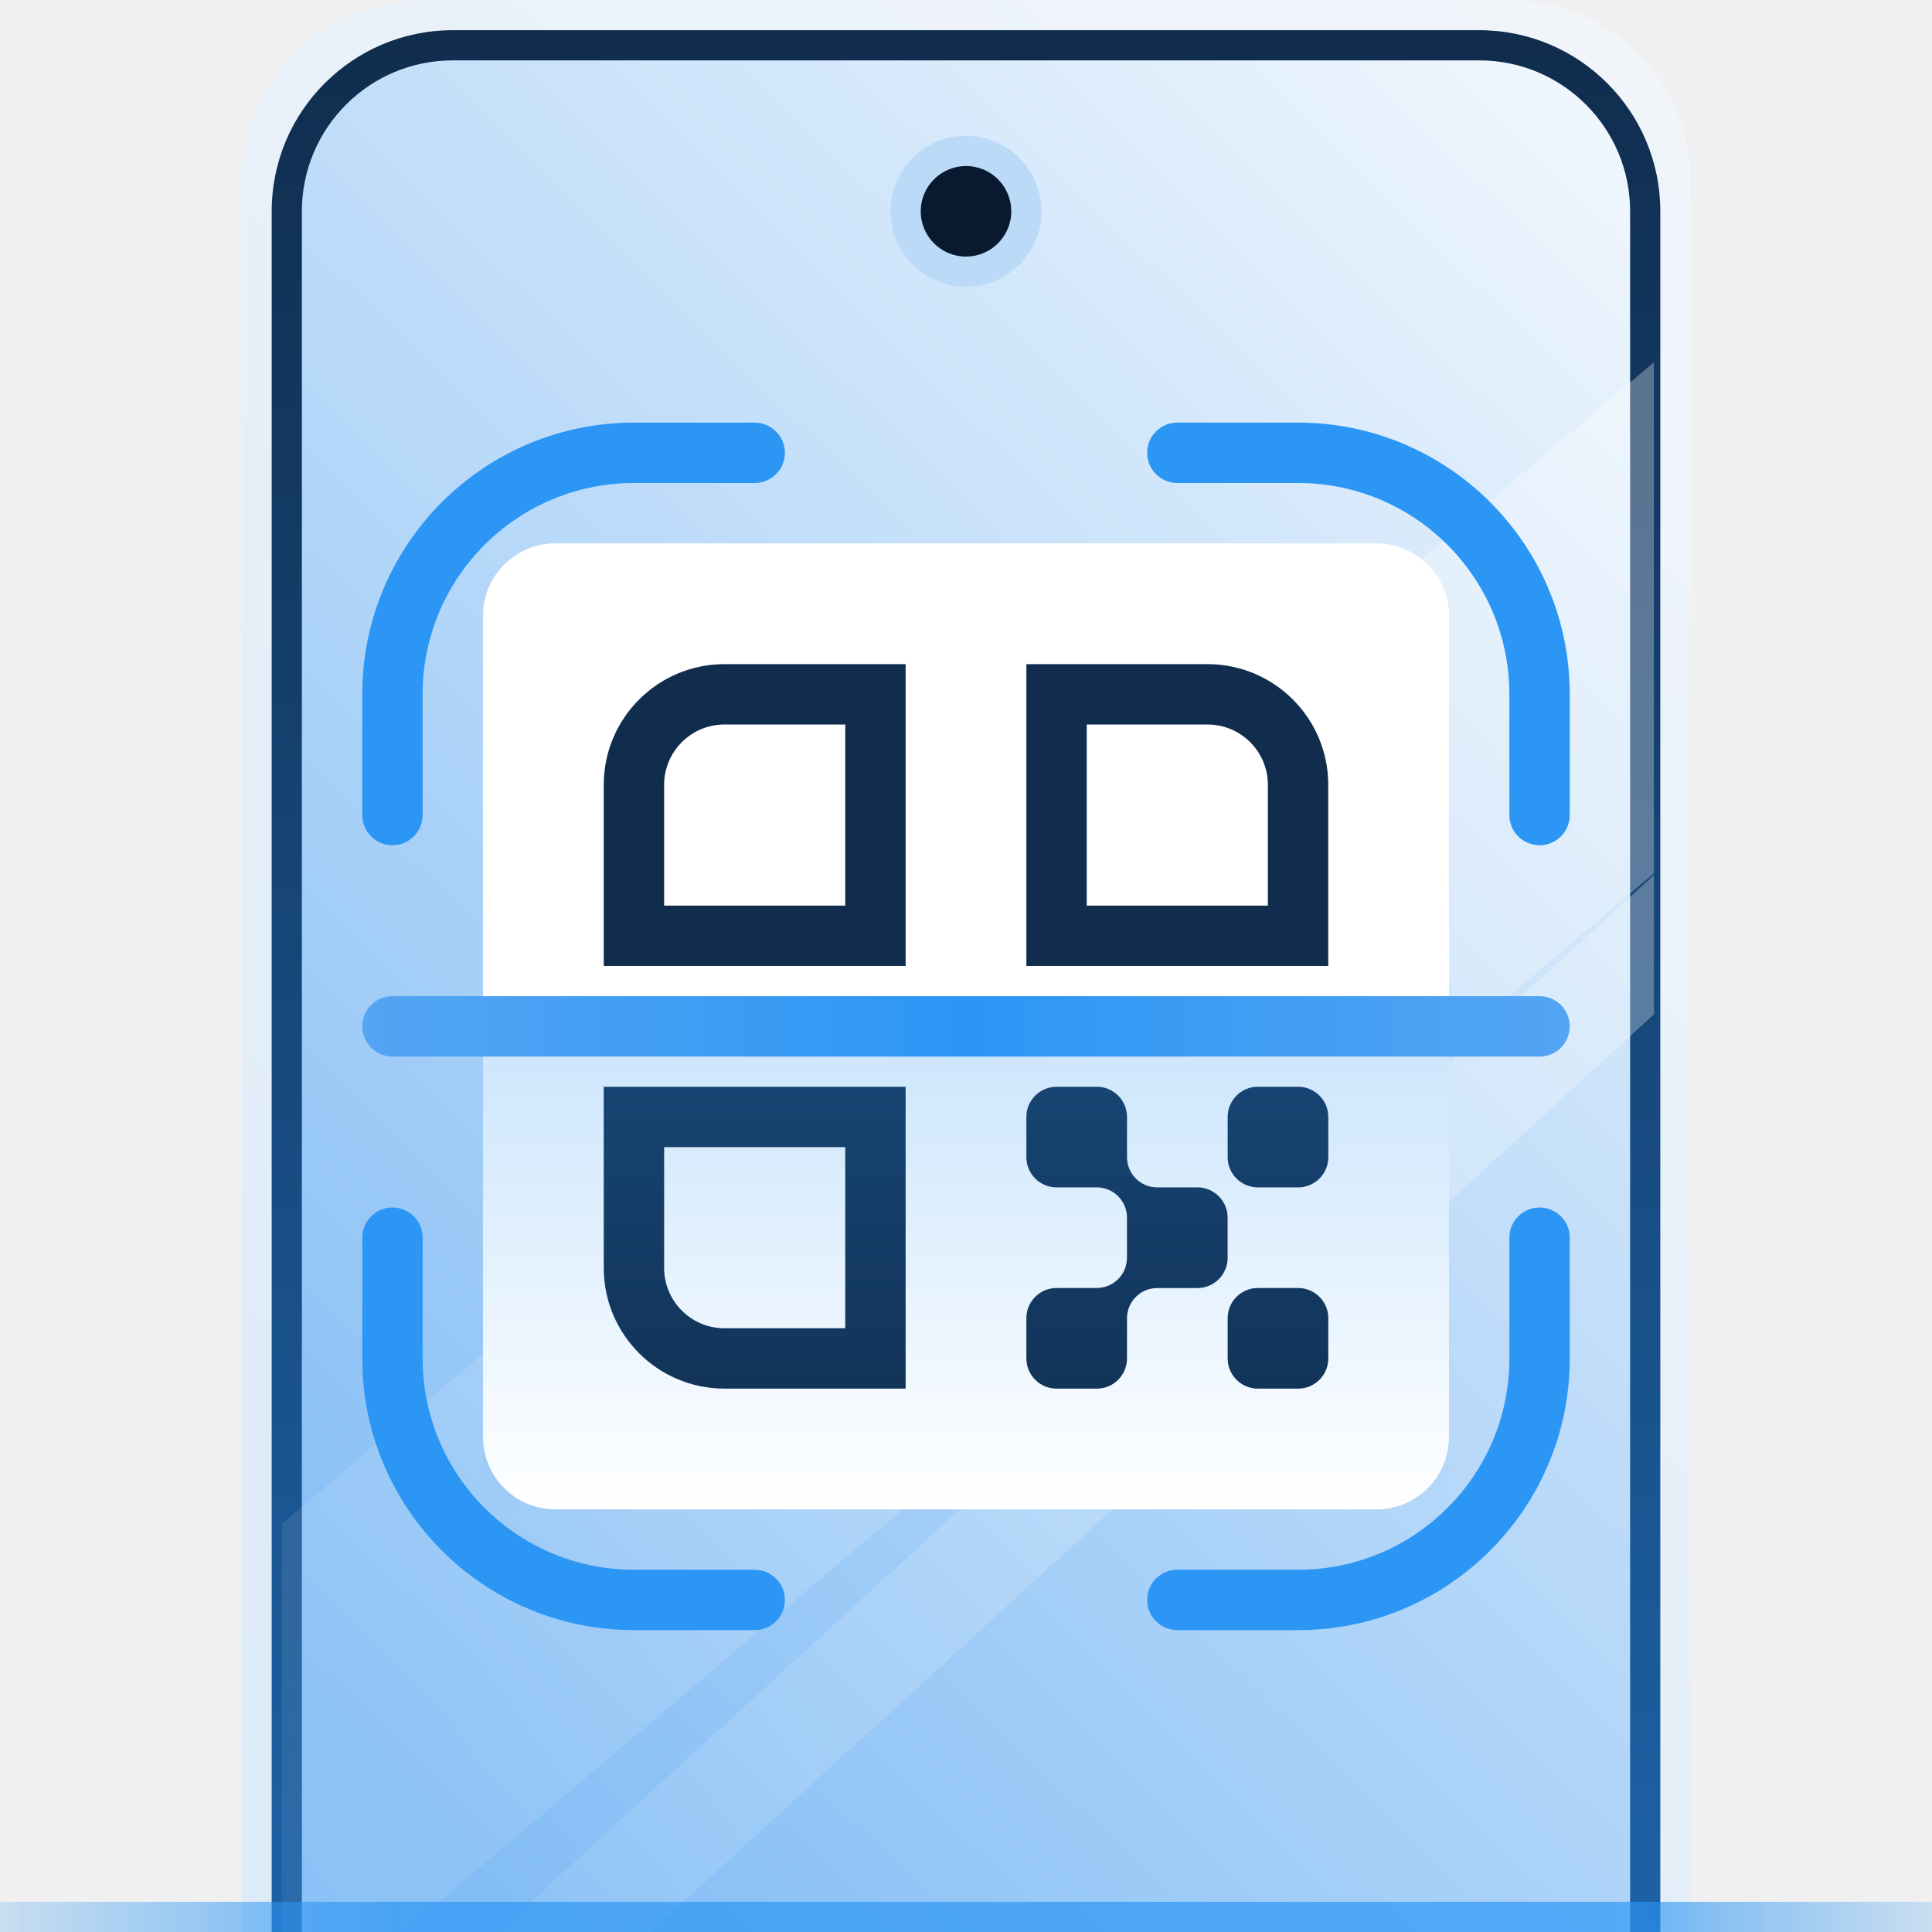
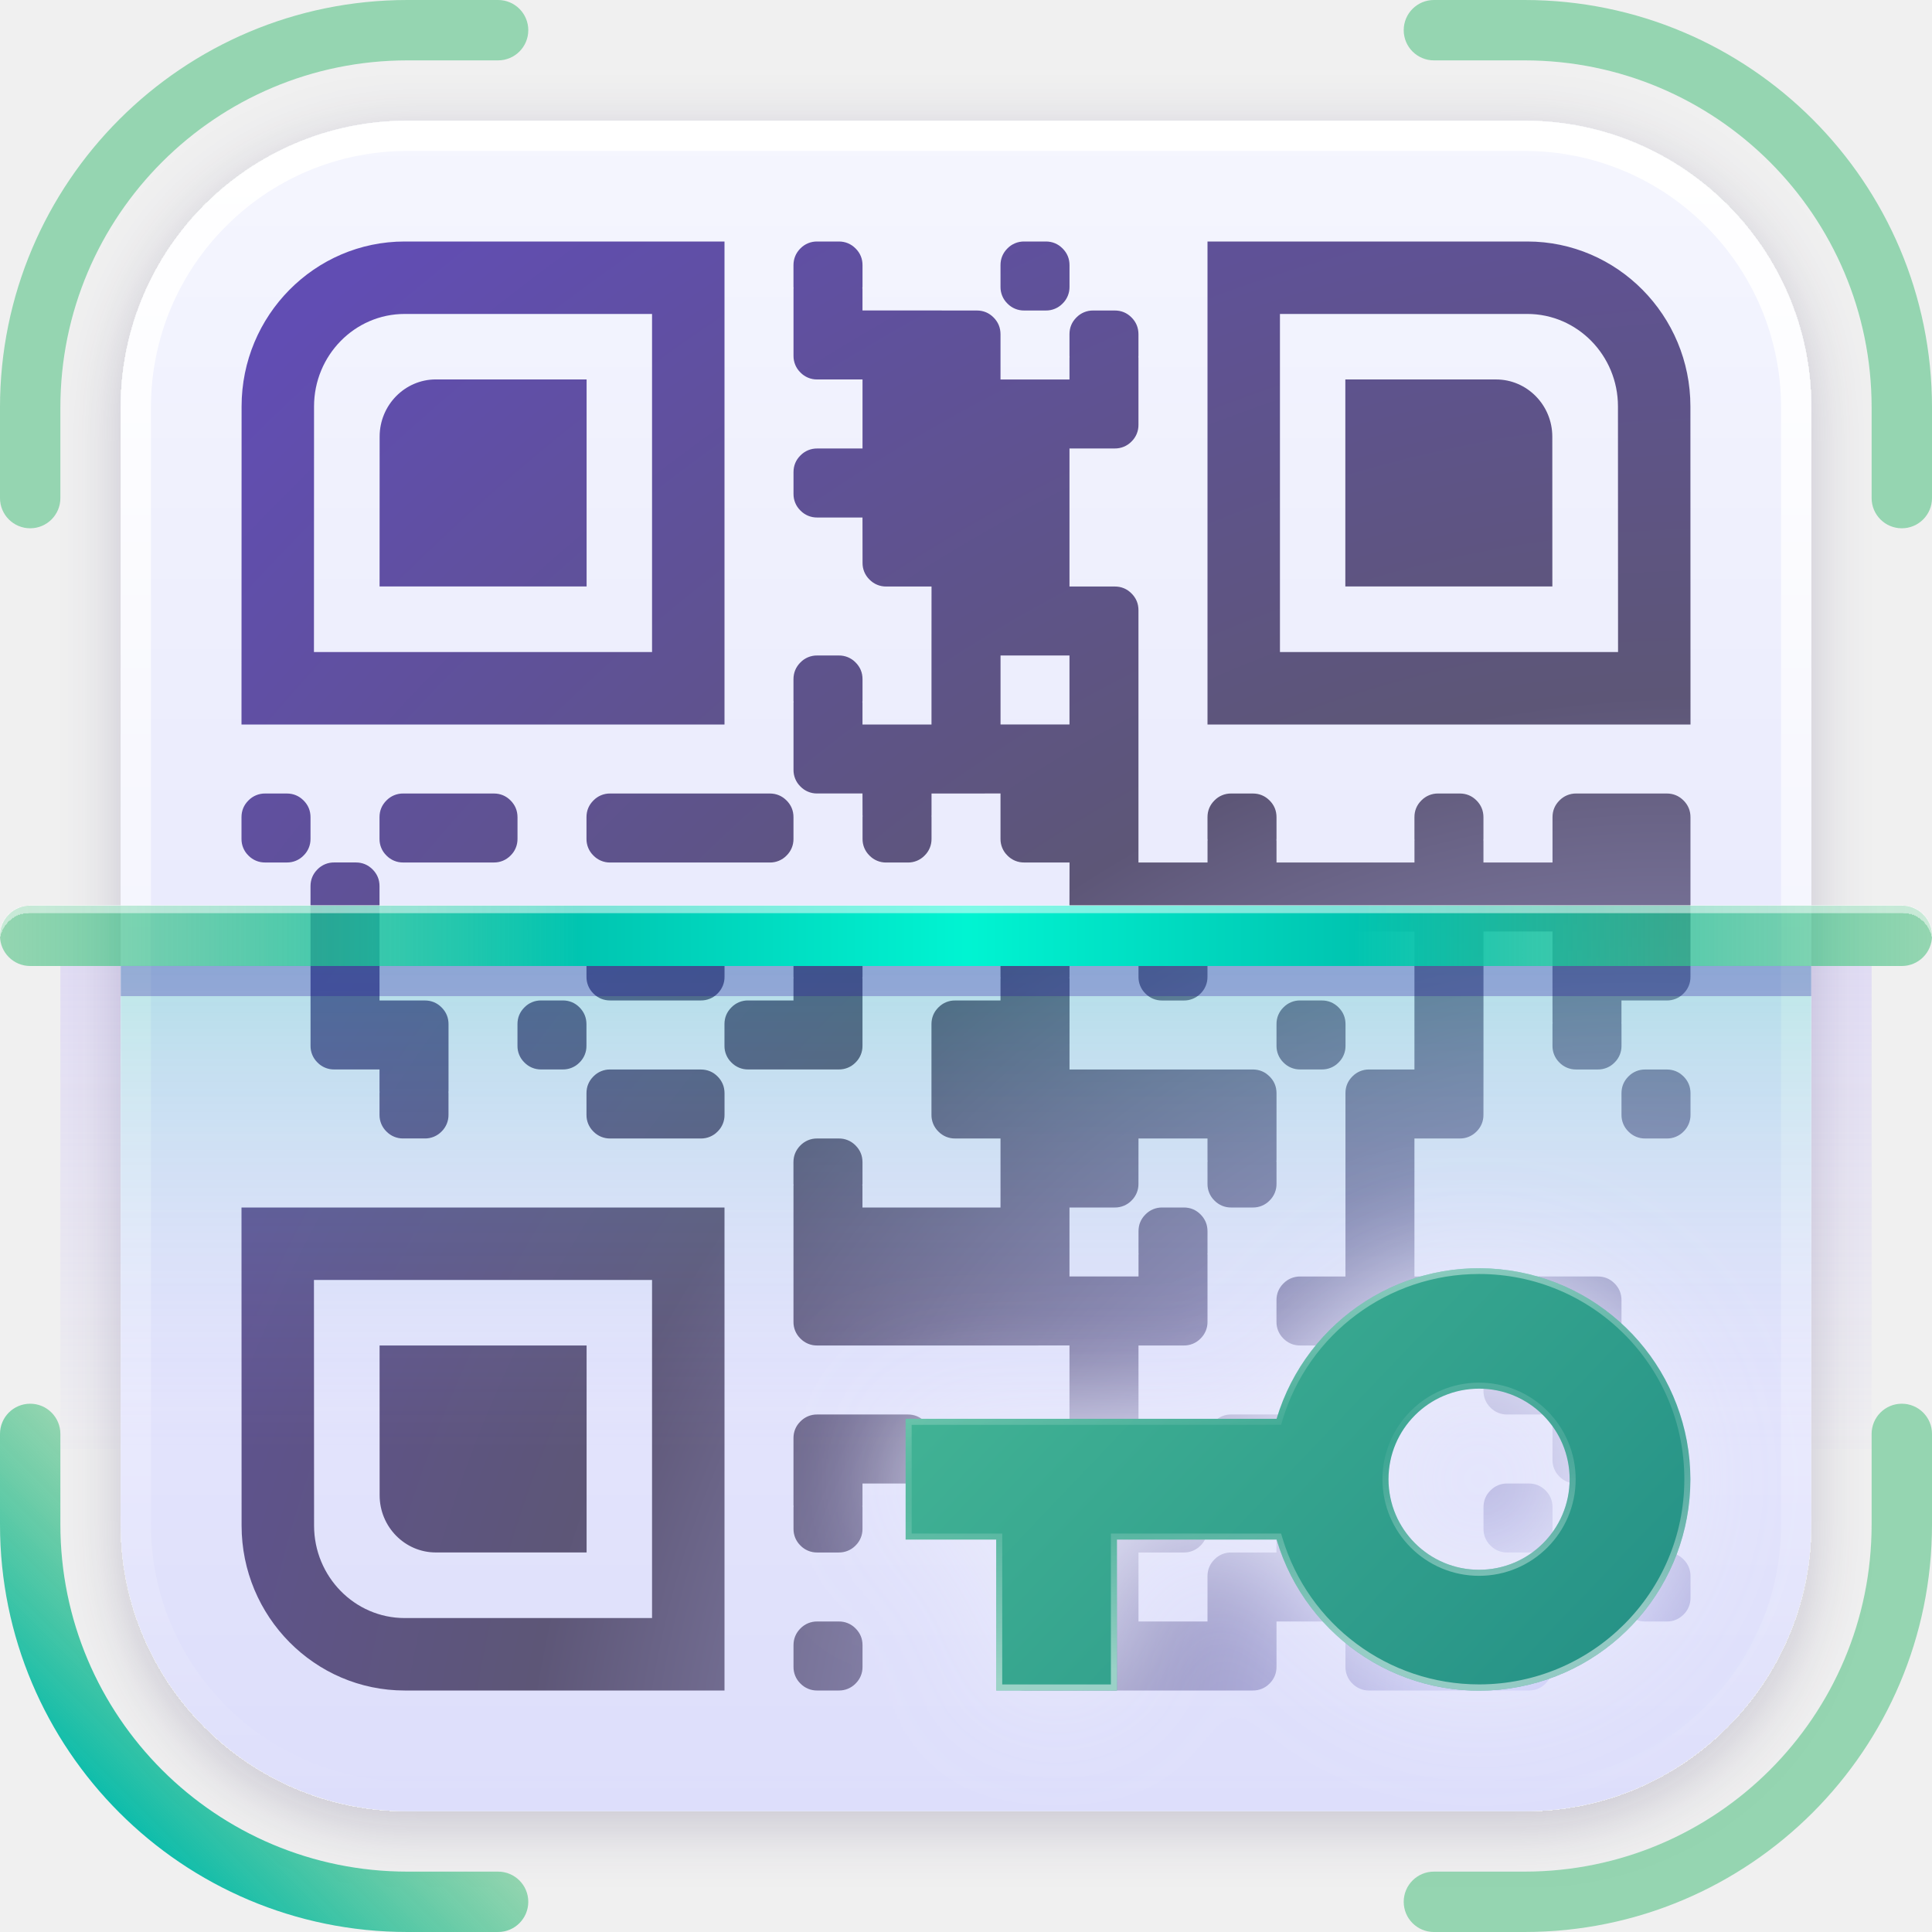
- <svg xmlns="http://www.w3.org/2000/svg" width="80" height="80" viewBox="0 0 80 80" fill="none">
-   <g clip-path="url(#clip0_10326_142439)">
-     <path opacity="0.75" d="M10 7.5C10 3.358 13.358 0 17.5 0H62.5C66.642 0 70 3.358 70 7.5V80H10V7.5Z" fill="url(#paint0_linear_10326_142439)" />
-     <path d="M11.25 8.75C11.25 4.608 14.608 1.25 18.75 1.25H61.25C65.392 1.25 68.75 4.608 68.75 8.75V80H11.25V8.75Z" fill="url(#paint1_linear_10326_142439)" />
-     <path d="M12.5 8.75C12.5 5.298 15.298 2.5 18.75 2.5H61.25C64.702 2.5 67.5 5.298 67.5 8.75V80H12.5V8.75Z" fill="url(#paint2_linear_10326_142439)" />
-     <path d="M68.486 42.002L11.669 93.95V88.178L68.486 36.23V42.002ZM68.486 36.164L11.669 84.264V63.1L68.486 15V36.164Z" fill="url(#paint3_linear_10326_142439)" />
-     <path d="M41.875 8.75C41.875 7.714 41.035 6.875 40 6.875C38.965 6.875 38.125 7.714 38.125 8.75C38.125 9.786 38.965 10.625 40 10.625C41.035 10.625 41.875 9.786 41.875 8.75ZM43.125 8.75C43.125 10.476 41.726 11.875 40 11.875C38.274 11.875 36.875 10.476 36.875 8.75C36.875 7.024 38.274 5.625 40 5.625C41.726 5.625 43.125 7.024 43.125 8.75Z" fill="#BBDAF7" />
-     <path d="M41.875 8.75C41.875 9.786 41.035 10.625 40 10.625C38.965 10.625 38.125 9.786 38.125 8.75C38.125 7.714 38.965 6.875 40 6.875C41.035 6.875 41.875 7.714 41.875 8.75Z" fill="#091A30" />
-     <rect x="20" y="22.5" width="40" height="40" rx="3" fill="white" />
-     <path d="M50 27.5C52.761 27.5 55 29.739 55 32.5V40H42.5V27.5H50ZM45 30V37.5H52.5V32.5C52.5 31.119 51.381 30 50 30H45Z" fill="#102D4E" />
-     <path d="M37.5 40H25V32.5C25 29.739 27.239 27.5 30 27.5H37.5V40ZM30 30C28.619 30 27.5 31.119 27.5 32.5V37.5H35V30H30Z" fill="#102D4E" />
-     <path d="M37.5 57.5H30C27.239 57.5 25 55.261 25 52.5V45H37.5V57.5ZM27.5 47.5V52.5C27.5 53.881 28.619 55 30 55H35V47.5H27.5Z" fill="#102D4E" />
-     <path d="M46.667 47.917C46.667 48.608 47.227 49.167 47.917 49.167H49.583C50.273 49.167 50.833 49.727 50.833 50.417V52.085C50.833 52.775 50.273 53.335 49.583 53.335H47.917C47.227 53.335 46.667 53.895 46.667 54.585V56.25C46.667 56.94 46.108 57.5 45.417 57.5H43.75C43.06 57.5 42.5 56.94 42.5 56.25V54.583C42.5 53.892 43.06 53.333 43.75 53.333H45.415C46.105 53.333 46.665 52.773 46.665 52.083V50.417C46.665 49.727 46.105 49.167 45.415 49.167H43.75C43.06 49.167 42.5 48.608 42.5 47.917V46.25C42.5 45.56 43.06 45 43.75 45H45.417C46.108 45 46.667 45.56 46.667 46.25V47.917Z" fill="#102D4E" />
-     <path d="M55.002 56.25C55.002 56.94 54.443 57.5 53.752 57.5H52.085C51.395 57.5 50.835 56.94 50.835 56.25V54.583C50.835 53.892 51.395 53.333 52.085 53.333H53.752C54.443 53.333 55.002 53.892 55.002 54.583V56.25Z" fill="#102D4E" />
-     <path d="M55.002 47.917C55.002 48.608 54.443 49.167 53.752 49.167H52.085C51.395 49.167 50.835 48.608 50.835 47.917V46.25C50.835 45.56 51.395 45 52.085 45H53.752C54.443 45 55.002 45.56 55.002 46.25V47.917Z" fill="#102D4E" />
-     <rect opacity="0.5" x="20" y="42.5" width="40" height="20" fill="url(#paint4_linear_10326_142439)" />
-     <path d="M15 42.5C15 41.81 15.56 41.25 16.25 41.25H63.75C64.44 41.25 65 41.81 65 42.5C65 43.19 64.44 43.75 63.75 43.75H16.25C15.56 43.75 15 43.19 15 42.5Z" fill="url(#paint5_linear_10326_142439)" />
-     <path d="M15 56.25V51.25C15 50.56 15.56 50 16.25 50C16.94 50 17.5 50.56 17.5 51.25V56.25C17.5 61.082 21.418 65 26.25 65H31.25C31.94 65 32.5 65.56 32.5 66.25C32.5 66.94 31.94 67.5 31.25 67.5H26.25C20.037 67.5 15 62.463 15 56.25ZM62.5 56.25V51.25C62.5 50.56 63.06 50 63.75 50C64.44 50 65 50.56 65 51.25V56.25C65 62.463 59.963 67.5 53.75 67.5H48.75C48.06 67.5 47.5 66.94 47.5 66.25C47.5 65.56 48.06 65 48.75 65H53.75C58.582 65 62.5 61.082 62.5 56.25ZM15 33.75V28.75C15 22.537 20.037 17.5 26.25 17.5H31.25C31.94 17.5 32.5 18.06 32.5 18.75C32.5 19.44 31.94 20 31.25 20H26.25C21.418 20 17.5 23.918 17.5 28.75V33.75C17.5 34.44 16.94 35 16.25 35C15.56 35 15 34.44 15 33.75ZM62.5 33.75V28.75C62.5 23.918 58.582 20 53.75 20H48.75C48.06 20 47.5 19.44 47.5 18.75C47.5 18.06 48.06 17.5 48.75 17.5H53.75C59.963 17.5 65 22.537 65 28.75V33.75C65 34.44 64.44 35 63.75 35C63.06 35 62.5 34.44 62.5 33.75Z" fill="#2C96F5" />
-     <rect y="78.75" width="80" height="1.25" fill="url(#paint6_linear_10326_142439)" />
+ <svg xmlns="http://www.w3.org/2000/svg" width="64" height="64" fill="none" viewBox="0 0 64 64">
+   <g clip-path="url(#a)">
+     <path fill="url(#b)" d="M2 32h2v16H2z" />
+     <path fill="url(#c)" d="M60 32h2v16h-2z" />
+     <g filter="url(#d)">
+       <path fill="url(#e)" d="M4 13.5A9.5 9.5 0 0 1 13.5 4h37a9.5 9.5 0 0 1 9.5 9.5v37a9.5 9.5 0 0 1-9.5 9.5h-37A9.5 9.5 0 0 1 4 50.5z" />
+       <path stroke="url(#f)" d="M13.5 4.5h37a9 9 0 0 1 9 9v37a9 9 0 0 1-9 9h-37a9 9 0 0 1-9-9v-37a9 9 0 0 1 9-9Z" />
+     </g>
+     <path fill="url(#g)" d="M24 56H13.405c-2.979 0-5.402-2.452-5.402-5.463L8 40h16zm3.785-2.286a.76.76 0 0 1 .557.23q.23.23.23.556v.714a.76.76 0 0 1-.23.556.76.76 0 0 1-.557.23h-.714a.76.76 0 0 1-.555-.23.76.76 0 0 1-.23-.556V54.5q0-.325.23-.556a.76.76 0 0 1 .555-.23zm6.859-22.858q.325.001.555.23.23.231.23.557v.713q0 .018-.004.054h.005v.733l-.001 2.285H41.5q.325 0 .556.231.23.23.23.556v2.231h-.005l.005.054v.714a.76.76 0 0 1-.23.556.76.76 0 0 1-.556.23h-.714a.76.76 0 0 1-.556-.23.76.76 0 0 1-.23-.556V38.5q0-.018.005-.054H40L40 37.714h-2.286l-.001 1.5a.76.76 0 0 1-.23.556.76.76 0 0 1-.555.23h-1.5v2.285h2.287v-.731h.004l-.004-.054v-.715q0-.326.23-.555A.76.76 0 0 1 38.5 40h.715q.326 0 .555.23t.23.555v.715q.001.018-.004.054H40v2.231a.76.76 0 0 1-.23.556.76.76 0 0 1-.555.23h-1.501v4.572h1.5q.327 0 .556.23t.23.556v.714a.76.76 0 0 1-.23.555.76.76 0 0 1-.555.23h-1.501v2.286H40v-1.5q0-.325.23-.556a.76.76 0 0 1 .556-.23h1.498l.002-2.285h-1.5a.76.76 0 0 1-.556-.23.76.76 0 0 1-.23-.556v-.714q0-.327.23-.556a.76.76 0 0 1 .556-.23h2.998q.326 0 .557.23.23.23.23.556v3.786h1.5q.325 0 .555.23.23.229.23.555v1.5h3.786a.76.76 0 0 1 .556.23q.23.23.23.556v.714a.76.76 0 0 1-.23.556.76.76 0 0 1-.556.23h-5.287a.76.76 0 0 1-.555-.23.76.76 0 0 1-.23-.556v-1.5h-2.284v1.5a.76.76 0 0 1-.23.556.76.76 0 0 1-.556.23H33.93a.76.76 0 0 1-.557-.23.76.76 0 0 1-.23-.555v-5.286q0-.327.23-.557a.76.76 0 0 1 .557-.23h1.498V44.57l-2.284.001H27.07a.76.76 0 0 1-.555-.23.76.76 0 0 1-.23-.556v-4.517h.004l-.005-.054V38.5q.001-.325.23-.556a.76.76 0 0 1 .556-.23h.714a.76.76 0 0 1 .557.23q.23.23.23.556v.714q0 .018-.006.054h.005V40h4.573v-2.286h-1.5a.76.76 0 0 1-.557-.23.76.76 0 0 1-.23-.555v-3q0-.327.23-.557a.76.76 0 0 1 .557-.23h1.5v-.732h.004l-.004-.054v-.713q0-.327.229-.556a.76.76 0 0 1 .557-.23zm20.57 20.572q.325 0 .556.23.23.23.23.556v.714a.76.76 0 0 1-.23.556.76.76 0 0 1-.556.23H54.5a.76.76 0 0 1-.556-.23.76.76 0 0 1-.23-.556v-.714q0-.325.23-.556a.76.76 0 0 1 .556-.23zm-44.81-.892c0 1.69 1.346 3.064 3.001 3.064H21.6V42.4H10.4zm19.67-3.679q.325 0 .555.23t.23.556v.714a.76.76 0 0 1-.23.556.76.76 0 0 1-.556.23h-1.502v.732h-.005l.005.054v.714a.76.76 0 0 1-.23.555.76.76 0 0 1-.556.23h-.714a.76.76 0 0 1-.555-.23.76.76 0 0 1-.23-.555v-.714q0-.018.004-.054h-.005v-2.232q0-.327.23-.556a.76.76 0 0 1 .556-.23zm20.569 2.286q.326 0 .556.23t.23.556v.714a.76.76 0 0 1-.23.555.76.76 0 0 1-.556.23h-.714a.76.76 0 0 1-.556-.23.76.76 0 0 1-.23-.555v-.714q0-.327.23-.556a.76.76 0 0 1 .556-.23zm-31.211 2.284h-4.996c-1.025 0-1.86-.85-1.86-1.894l-.002-4.962h6.858zM27.785 8q.326 0 .557.23.23.23.23.555V9.5q0 .018-.006.054h.005v.731h2.287l1.5.001q.326 0 .555.23t.23.555v1.5h2.285v-.732h.004l-.004-.054v-.714q0-.325.23-.555a.76.76 0 0 1 .555-.23h.715q.326 0 .555.23t.23.555v.714q0 .018-.004.054h.004v2.231a.76.76 0 0 1-.23.556.76.76 0 0 1-.555.23h-1.5v4.573h1.5q.326 0 .555.23.23.229.23.555v8.357h2.288v-.732h.005L40 27.785v-.714q0-.325.23-.555a.76.76 0 0 1 .556-.23h.714q.325 0 .556.23.23.23.23.555v.714q0 .018-.005.054h.005v.732h4.57v-.732h.003l-.004-.054v-.714q0-.325.23-.555a.76.76 0 0 1 .556-.23h.714q.327 0 .556.23t.23.555v.714q0 .018-.004.054h.004v.732h2.288v-1.5q0-.325.23-.555a.76.76 0 0 1 .555-.23h2.999q.325 0 .556.23.23.23.23.555v5.285a.76.76 0 0 1-.23.556.76.76 0 0 1-.556.23h-1.5v.732h-.003l.004.054v.714a.76.76 0 0 1-.23.556.76.76 0 0 1-.555.23h-.715a.76.76 0 0 1-.556-.23.76.76 0 0 1-.23-.556v-.714q0-.018.005-.054h-.004l-.001-.731v-2.286h-2.286v4.57l-.001 1.502a.76.76 0 0 1-.23.555.76.76 0 0 1-.556.23h-1.5v4.571h6.074q.325 0 .555.23t.23.555v4.52h-.004q.004.034.004.053v.714a.76.76 0 0 1-.23.556.76.76 0 0 1-.555.23h-.715a.76.76 0 0 1-.556-.23.76.76 0 0 1-.23-.556v-.714q0-.018.005-.053h-.004l-.001-.733h-1.5a.76.76 0 0 1-.556-.23.76.76 0 0 1-.23-.556v-1.5h-2.287v.733h-.004l.004.053v.714a.76.76 0 0 1-.229.556.76.76 0 0 1-.556.23h-.715a.76.76 0 0 1-.555-.23.76.76 0 0 1-.23-.556v-.714q0-.018.004-.053h-.004v-.733h-1.5a.76.76 0 0 1-.555-.23.76.76 0 0 1-.23-.556v-.714q0-.325.23-.555a.76.76 0 0 1 .555-.23h1.5v-6.072q0-.326.23-.556a.76.76 0 0 1 .555-.23h1.5v-4.57h-2.285l-2.285-.002-2.286.001v.732h-.004l.004.054v.714a.76.76 0 0 1-.23.556.76.76 0 0 1-.555.23H38.5a.76.76 0 0 1-.556-.23.76.76 0 0 1-.23-.556v-.714q0-.018.005-.054h-.004l-.002-.733h-1.5a.76.76 0 0 1-.556-.229.76.76 0 0 1-.23-.556l.003-1.5h-1.5a.76.76 0 0 1-.557-.23.76.76 0 0 1-.23-.556v-1.5l-2.285.001v.732h-.003l.003.053v.714a.76.76 0 0 1-.23.557.76.76 0 0 1-.555.23h-.715a.76.76 0 0 1-.555-.23.76.76 0 0 1-.23-.557v-.714q0-.018.004-.053h-.004l-.002-.733h-1.5a.76.76 0 0 1-.555-.23.76.76 0 0 1-.23-.555v-2.232h.004l-.005-.054V22.5q.001-.325.23-.556a.76.76 0 0 1 .556-.23h.714a.76.76 0 0 1 .557.23q.23.23.23.556v.714q0 .018-.006.054h.005V24h2.286v-2.286l.001-2.285h-1.5a.76.76 0 0 1-.555-.23.76.76 0 0 1-.23-.556l-.002-1.5h-1.5a.76.76 0 0 1-.555-.23.76.76 0 0 1-.23-.556v-.714q0-.327.23-.556a.76.76 0 0 1 .555-.23h1.501V12.57h-1.5a.76.76 0 0 1-.556-.23.76.76 0 0 1-.23-.555V9.554h.004l-.005-.054v-.715q.001-.325.23-.556A.76.76 0 0 1 27.072 8zm-4.57 27.429q.327 0 .556.23t.23.556v.714a.76.76 0 0 1-.23.555.76.76 0 0 1-.555.23h-3.002a.76.76 0 0 1-.556-.23.76.76 0 0 1-.23-.555v-.715q0-.326.23-.556a.76.76 0 0 1 .556-.23zm31.999 0q.325 0 .556.23.23.23.23.556v.714a.76.76 0 0 1-.23.555.76.76 0 0 1-.556.23H54.5a.76.76 0 0 1-.556-.23.76.76 0 0 1-.23-.555v-.714q0-.326.23-.556a.76.76 0 0 1 .556-.23zM11.786 28.57q.326 0 .556.23t.23.555v.715q0 .018-.005.054h.005v3.018h1.5q.326 0 .556.23t.23.556v2.231h-.005l.004.054v.715a.76.76 0 0 1-.23.555.76.76 0 0 1-.555.23h-.715a.76.76 0 0 1-.555-.23.76.76 0 0 1-.23-.555v-.715q0-.018.004-.054h-.004v-.732h-1.5a.76.76 0 0 1-.555-.23.76.76 0 0 1-.23-.556v-4.517h.004l-.005-.054v-.715q.001-.325.23-.555a.76.76 0 0 1 .556-.23zm16 2.286q.325 0 .556.23.23.23.23.556v.714q0 .018-.006.054h.005v2.232a.76.76 0 0 1-.23.555.76.76 0 0 1-.556.23h-3a.76.76 0 0 1-.555-.23.76.76 0 0 1-.231-.556v-.714q0-.326.23-.556a.76.76 0 0 1 .556-.23h1.5v-.73h.005l-.005-.055v-.714q0-.327.23-.556a.76.76 0 0 1 .556-.23zm16 2.286q.325 0 .556.23.23.23.23.556v.714a.76.76 0 0 1-.23.555.76.76 0 0 1-.557.23h-.714a.76.76 0 0 1-.555-.23.76.76 0 0 1-.23-.555v-.714a.76.76 0 0 1 .23-.557.76.76 0 0 1 .555-.23zm-25.144-.001q.326 0 .555.23t.23.556v.714a.76.76 0 0 1-.23.556.76.76 0 0 1-.555.23h-.714a.76.76 0 0 1-.556-.23.76.76 0 0 1-.23-.556v-.714q0-.326.23-.556a.76.76 0 0 1 .556-.23zm4.574-2.286a.76.76 0 0 1 .555.23q.23.231.23.557v.713a.76.76 0 0 1-.23.556.76.76 0 0 1-.555.23h-3.002a.76.76 0 0 1-.556-.229.76.76 0 0 1-.23-.556v-.714q0-.327.23-.556a.76.76 0 0 1 .556-.23h3.002M9.5 26.286q.325 0 .556.23.23.23.23.555v.714a.76.76 0 0 1-.23.556.76.76 0 0 1-.556.23h-.714a.76.76 0 0 1-.557-.23.76.76 0 0 1-.229-.556v-.714q0-.325.23-.555a.76.76 0 0 1 .556-.23zm6.857 0q.327 0 .556.23t.23.555v.714a.76.76 0 0 1-.23.556.76.76 0 0 1-.556.23h-3a.76.76 0 0 1-.555-.23.76.76 0 0 1-.23-.556v-.714q0-.325.23-.555a.76.76 0 0 1 .555-.23zm9.142 0q.325 0 .556.23.23.23.23.555v.714a.76.76 0 0 1-.23.557.76.76 0 0 1-.556.23h-5.285a.76.76 0 0 1-.556-.231.76.76 0 0 1-.23-.556v-.714q0-.325.23-.555a.76.76 0 0 1 .556-.23zM24 24H8l.003-10.537C8.003 10.452 10.426 8 13.405 8H24zm9.144 0 2.284-.001v-2.285h-2.284zm17.45-16c2.98 0 5.403 2.451 5.403 5.463L56 24H40V8zm-37.189 2.4c-1.655 0-3.001 1.374-3.002 3.063L10.4 21.6h11.2V10.4zM42.4 21.6h11.2l-.003-8.137c0-1.69-1.347-3.063-3.002-3.063H42.4zM18.736 12.57h.696v6.857h-6.858l.002-4.963c0-1.044.835-1.894 1.86-1.895h3.123zm30.824 0c1.026 0 1.862.85 1.862 1.894l.002 4.963h-6.858V12.57h4.994M34.644 8q.325 0 .555.23t.23.555V9.5a.76.76 0 0 1-.23.556.76.76 0 0 1-.555.23h-.714a.76.76 0 0 1-.557-.23.76.76 0 0 1-.23-.556v-.715q0-.325.23-.556A.76.76 0 0 1 33.93 8z" />
+     <path fill="url(#h)" d="M4 32h56v16H4z" />
+     <path fill="#1e009b" d="M60 31.998v1H4v-1z" opacity=".25" />
+     <g clip-path="url(#i)" data-figma-skip-parse="true">
+       <g fill="url(#j)" shape-rendering="crispEdges" transform="matrix(0 .056 -.056 0 31.998 32)">
+         <path d="M0 0h589.286v589.324H0z" />
+         <path d="M0 0h589.286v-589.324H0z" />
+         <path d="M0 0h-589.286v589.324H0z" />
+         <path d="M0 0h-589.286v-589.324H0z" />
+       </g>
+     </g>
+     <path d="M0 50.5v-3a1 1 0 1 1 2 0v3C2 56.851 7.149 62 13.5 62h3a1 1 0 1 1 0 2h-3C6.044 64 0 57.956 0 50.5m62 0v-3a1 1 0 1 1 2 0v3C64 57.956 57.956 64 50.5 64h-3a1 1 0 1 1 0-2h3C56.851 62 62 56.851 62 50.5m-62-34v-3C0 6.044 6.044 0 13.5 0h3a1 1 0 1 1 0 2h-3C7.149 2 2 7.149 2 13.5v3a1 1 0 1 1-2 0m62 0v-3C62 7.149 56.851 2 50.5 2h-3a1 1 0 1 1 0-2h3C57.956 0 64 6.044 64 13.5v3a1 1 0 1 1-2 0" data-figma-gradient-fill="{&quot;type&quot;:&quot;GRADIENT_DIAMOND&quot;,&quot;stops&quot;:[{&quot;color&quot;:{&quot;r&quot;:0.22352941334247589,&quot;g&quot;:0.7294117808341980,&quot;b&quot;:0.44313725829124451,&quot;a&quot;:0.50},&quot;position&quot;:0.80000001192092896},{&quot;color&quot;:{&quot;r&quot;:0.058823529630899429,&quot;g&quot;:0.74117648601531982,&quot;b&quot;:0.67058825492858887,&quot;a&quot;:1.0},&quot;position&quot;:1.0}],&quot;stopsVar&quot;:[{&quot;color&quot;:{&quot;r&quot;:0.22352941334247589,&quot;g&quot;:0.7294117808341980,&quot;b&quot;:0.44313725829124451,&quot;a&quot;:0.50},&quot;position&quot;:0.80000001192092896},{&quot;color&quot;:{&quot;r&quot;:0.058823529630899429,&quot;g&quot;:0.74117648601531982,&quot;b&quot;:0.67058825492858887,&quot;a&quot;:1.0},&quot;position&quot;:1.0}],&quot;transform&quot;:{&quot;m00&quot;:-4.5161053716102906e-12,&quot;m01&quot;:-111.99999237060547,&quot;m02&quot;:87.997840881347656,&quot;m10&quot;:111.99999237060547,&quot;m11&quot;:-4.1174424980638946e-12,&quot;m12&quot;:-24.0},&quot;opacity&quot;:1.0,&quot;blendMode&quot;:&quot;NORMAL&quot;,&quot;visible&quot;:true}" />
+     <g filter="url(#k)">
+       <path fill="url(#l)" d="M0 31a1 1 0 0 1 1-1h62a1 1 0 1 1 0 2H1a1 1 0 0 1-1-1" />
+     </g>
+     <g filter="url(#m)">
+       <mask id="p" fill="#fff">
+         <path fill-rule="evenodd" d="M42.288 47a7.002 7.002 0 0 1 13.708 2.001A6.999 6.999 0 0 1 42.288 51H37v5h-4v-5h-3v-4zm3.708 2.001a3 3 0 1 0 6 0 3 3 0 0 0-6 0" clip-rule="evenodd" />
+       </mask>
+       <path fill="url(#n)" fill-rule="evenodd" d="M42.288 47a7.002 7.002 0 0 1 13.708 2.001A6.999 6.999 0 0 1 42.288 51H37v5h-4v-5h-3v-4zm3.708 2.001a3 3 0 1 0 6 0 3 3 0 0 0-6 0" clip-rule="evenodd" />
+       <path fill="url(#o)" fill-opacity=".5" d="M42.288 47v.2h.15l.042-.143zm13.708 2.001h.2zM42.288 51l.192-.057-.043-.143h-.149zM37 51v-.2h-.2v.2zm0 5v.2h.2V56zm-4 0h-.2v.2h.2zm0-5h.2v-.2H33zm-3 0h-.2v.2h.2zm0-4v-.2h-.2v.2zm15.996 2.001h-.2zm6 0h.2zM42.288 47l.192.057a6.8 6.8 0 0 1 6.516-4.854v-.4a7.2 7.2 0 0 0-6.9 5.14zm6.708-4.997v.2a6.8 6.8 0 0 1 6.8 6.798h.4a7.2 7.2 0 0 0-7.2-7.198zm7 6.998h-.2a6.8 6.8 0 0 1-6.8 6.797v.4c3.976 0 7.2-3.222 7.2-7.197zm-7 6.997v-.2a6.8 6.8 0 0 1-6.516-4.855l-.192.057-.192.057a7.2 7.2 0 0 0 6.9 5.141zM42.288 51v-.2H37v.4h5.288zM37 51h-.2v5h.4v-5zm0 5v-.2h-4v.4h4zm-4 0h.2v-5h-.4v5zm0-5v-.2h-3v.4h3zm-3 0h.2v-4h-.4v4zm0-4v.2h12.288v-.4H30zm15.996 2.001h-.2a3.2 3.2 0 0 0 3.2 3.2v-.4a2.8 2.8 0 0 1-2.8-2.8zm3 3v.2a3.2 3.2 0 0 0 3.2-3.2h-.4a2.8 2.8 0 0 1-2.8 2.8zm3-3h.2a3.2 3.2 0 0 0-3.2-3.199v.4a2.8 2.8 0 0 1 2.8 2.799zm-3-2.999v-.2a3.2 3.2 0 0 0-3.2 3.199h.4a2.8 2.8 0 0 1 2.8-2.799z" mask="url(#p)" />
+     </g>
  </g>
  <defs>
-     <linearGradient id="paint0_linear_10326_142439" x1="68.153" y1="2.5" x2="7.38" y2="71.999" gradientUnits="userSpaceOnUse">
-       <stop stop-color="#F1F7FD" />
-       <stop offset="1" stop-color="#D6E9FA" />
+     <linearGradient id="b" x1="3" x2="3" y1="32" y2="49.524" gradientUnits="userSpaceOnUse">
+       <stop stop-color="#c1b2ff" stop-opacity=".3" />
+       <stop offset="1" stop-color="#c1b2ff" stop-opacity="0" />
    </linearGradient>
-     <linearGradient id="paint1_linear_10326_142439" x1="40" y1="1.885" x2="40" y2="80.615" gradientUnits="userSpaceOnUse">
-       <stop stop-color="#102D4E" />
-       <stop offset="1" stop-color="#1D62A7" />
+     <linearGradient id="c" x1="61" x2="61" y1="32" y2="49.524" gradientUnits="userSpaceOnUse">
+       <stop stop-color="#c1b2ff" stop-opacity=".3" />
+       <stop offset="1" stop-color="#c1b2ff" stop-opacity="0" />
    </linearGradient>
-     <linearGradient id="paint2_linear_10326_142439" x1="65.592" y1="2.52" x2="5.271" y2="64.001" gradientUnits="userSpaceOnUse">
-       <stop stop-color="#F1F7FD" />
-       <stop offset="1" stop-color="#83BDF5" />
+     <linearGradient id="e" x1="32" x2="32" y1="4" y2="60" gradientUnits="userSpaceOnUse">
+       <stop stop-color="#f5f6fe" />
+       <stop offset="1" stop-color="#dddefb" />
    </linearGradient>
-     <linearGradient id="paint3_linear_10326_142439" x1="59.877" y1="24.36" x2="-0.771" y2="67.612" gradientUnits="userSpaceOnUse">
-       <stop stop-color="white" stop-opacity="0.3" />
-       <stop offset="1" stop-color="white" stop-opacity="0.05" />
+     <linearGradient id="f" x1="32" x2="32" y1="4" y2="60" gradientUnits="userSpaceOnUse">
+       <stop stop-color="#fff" />
+       <stop offset="1" stop-color="#fff" stop-opacity="0" />
    </linearGradient>
-     <linearGradient id="paint4_linear_10326_142439" x1="40" y1="42.5" x2="40" y2="62.5" gradientUnits="userSpaceOnUse">
-       <stop stop-color="#2C96F5" stop-opacity="0.5" />
-       <stop offset="1" stop-color="#2C96F5" stop-opacity="0" />
+     <linearGradient id="h" x1="31.997" x2="31.997" y1="32" y2="48" gradientUnits="userSpaceOnUse">
+       <stop stop-color="#0fbdab" stop-opacity=".25" />
+       <stop offset="1" stop-color="#c1b2ff" stop-opacity="0" />
    </linearGradient>
-     <linearGradient id="paint5_linear_10326_142439" x1="15" y1="42.5" x2="65" y2="42.5" gradientUnits="userSpaceOnUse">
-       <stop stop-color="#54A5F3" />
-       <stop offset="0.5" stop-color="#2C96F5" />
-       <stop offset="1" stop-color="#54A5F3" />
+     <linearGradient id="j" x1="0" x2="500" y1="0" y2="500" gradientUnits="userSpaceOnUse">
+       <stop offset=".8" stop-color="#39ba71" stop-opacity=".5" />
+       <stop offset="1" stop-color="#0fbdab" />
    </linearGradient>
-     <linearGradient id="paint6_linear_10326_142439" x1="0" y1="79.375" x2="80" y2="79.375" gradientUnits="userSpaceOnUse">
-       <stop stop-color="#2C96F5" stop-opacity="0.2" />
-       <stop offset="0.206" stop-color="#2C96F5" stop-opacity="0.7" />
-       <stop offset="0.831" stop-color="#2C96F5" stop-opacity="0.7" />
-       <stop offset="1" stop-color="#2C96F5" stop-opacity="0.2" />
+     <linearGradient id="l" x1="0" x2="64" y1="31" y2="31" gradientUnits="userSpaceOnUse">
+       <stop stop-color="#39ba71" stop-opacity=".5" />
+       <stop offset=".3" stop-color="#00c5b1" />
+       <stop offset=".5" stop-color="#00f4d2" />
+       <stop offset=".7" stop-color="#00c5b1" />
+       <stop offset="1" stop-color="#39ba71" stop-opacity=".5" />
    </linearGradient>
-     <clipPath id="clip0_10326_142439">
-       <rect width="80" height="80" fill="white" />
+     <linearGradient id="n" x1="15.558" x2="43.585" y1="42.003" y2="68.765" gradientUnits="userSpaceOnUse">
+       <stop stop-color="#52c69d" />
+       <stop offset="1" stop-color="#238f85" />
+     </linearGradient>
+     <filter id="d" width="60" height="60" x="2" y="2.5" color-interpolation-filters="sRGB" filterUnits="userSpaceOnUse">
+       <feFlood flood-opacity="0" result="BackgroundImageFix" />
+       <feColorMatrix in="SourceAlpha" result="hardAlpha" values="0 0 0 0 0 0 0 0 0 0 0 0 0 0 0 0 0 0 127 0" />
+       <feOffset dy=".5" />
+       <feGaussianBlur stdDeviation="1" />
+       <feComposite in2="hardAlpha" operator="out" />
+       <feColorMatrix values="0 0 0 0 0.145 0 0 0 0 0.098 0 0 0 0 0.325 0 0 0 0.2 0" />
+       <feBlend in2="BackgroundImageFix" result="effect1_dropShadow_16631_4944" />
+       <feBlend in="SourceGraphic" in2="effect1_dropShadow_16631_4944" result="shape" />
+     </filter>
+     <filter id="k" width="64" height="2" x="0" y="30" color-interpolation-filters="sRGB" filterUnits="userSpaceOnUse">
+       <feFlood flood-opacity="0" result="BackgroundImageFix" />
+       <feBlend in="SourceGraphic" in2="BackgroundImageFix" result="shape" />
+       <feColorMatrix in="SourceAlpha" result="hardAlpha" values="0 0 0 0 0 0 0 0 0 0 0 0 0 0 0 0 0 0 127 0" />
+       <feOffset dy=".25" />
+       <feComposite in2="hardAlpha" k2="-1" k3="1" operator="arithmetic" />
+       <feColorMatrix values="0 0 0 0 1 0 0 0 0 1 0 0 0 0 1 0 0 0 0.5 0" />
+       <feBlend in2="shape" result="effect1_innerShadow_16631_4944" />
+     </filter>
+     <filter id="m" width="33.996" height="21.997" x="26" y="38.003" color-interpolation-filters="sRGB" filterUnits="userSpaceOnUse">
+       <feFlood flood-opacity="0" result="BackgroundImageFix" />
+       <feColorMatrix in="SourceAlpha" result="hardAlpha" values="0 0 0 0 0 0 0 0 0 0 0 0 0 0 0 0 0 0 127 0" />
+       <feOffset />
+       <feGaussianBlur stdDeviation="2" />
+       <feColorMatrix values="0 0 0 0 0.914 0 0 0 0 0.918 0 0 0 0 0.988 0 0 0 1 0" />
+       <feBlend in2="BackgroundImageFix" result="effect1_dropShadow_16631_4944" />
+       <feBlend in="SourceGraphic" in2="effect1_dropShadow_16631_4944" result="shape" />
+     </filter>
+     <radialGradient id="g" cx="0" cy="0" r="1" gradientTransform="rotate(229.6 38.438 16.217)scale(61.7171 72.7823)" gradientUnits="userSpaceOnUse">
+       <stop stop-color="#c5c6f8" />
+       <stop offset=".497" stop-color="#5d5677" />
+       <stop offset="1" stop-color="#614db3" />
+     </radialGradient>
+     <radialGradient id="o" cx="0" cy="0" r="1" gradientTransform="matrix(12.864 5.16355 -44.628 6.25494 40.885 48.255)" gradientUnits="userSpaceOnUse">
+       <stop stop-color="#fff" stop-opacity="0" />
+       <stop offset="1" stop-color="#fff" />
+     </radialGradient>
+     <clipPath id="i">
+       <path d="M0 50.5v-3a1 1 0 1 1 2 0v3C2 56.851 7.149 62 13.5 62h3a1 1 0 1 1 0 2h-3C6.044 64 0 57.956 0 50.5m62 0v-3a1 1 0 1 1 2 0v3C64 57.956 57.956 64 50.5 64h-3a1 1 0 1 1 0-2h3C56.851 62 62 56.851 62 50.5m-62-34v-3C0 6.044 6.044 0 13.5 0h3a1 1 0 1 1 0 2h-3C7.149 2 2 7.149 2 13.5v3a1 1 0 1 1-2 0m62 0v-3C62 7.149 56.851 2 50.5 2h-3a1 1 0 1 1 0-2h3C57.956 0 64 6.044 64 13.5v3a1 1 0 1 1-2 0" />
+     </clipPath>
+     <clipPath id="a">
+       <path fill="#fff" d="M0 0h64v64H0z" />
    </clipPath>
  </defs>
</svg>
